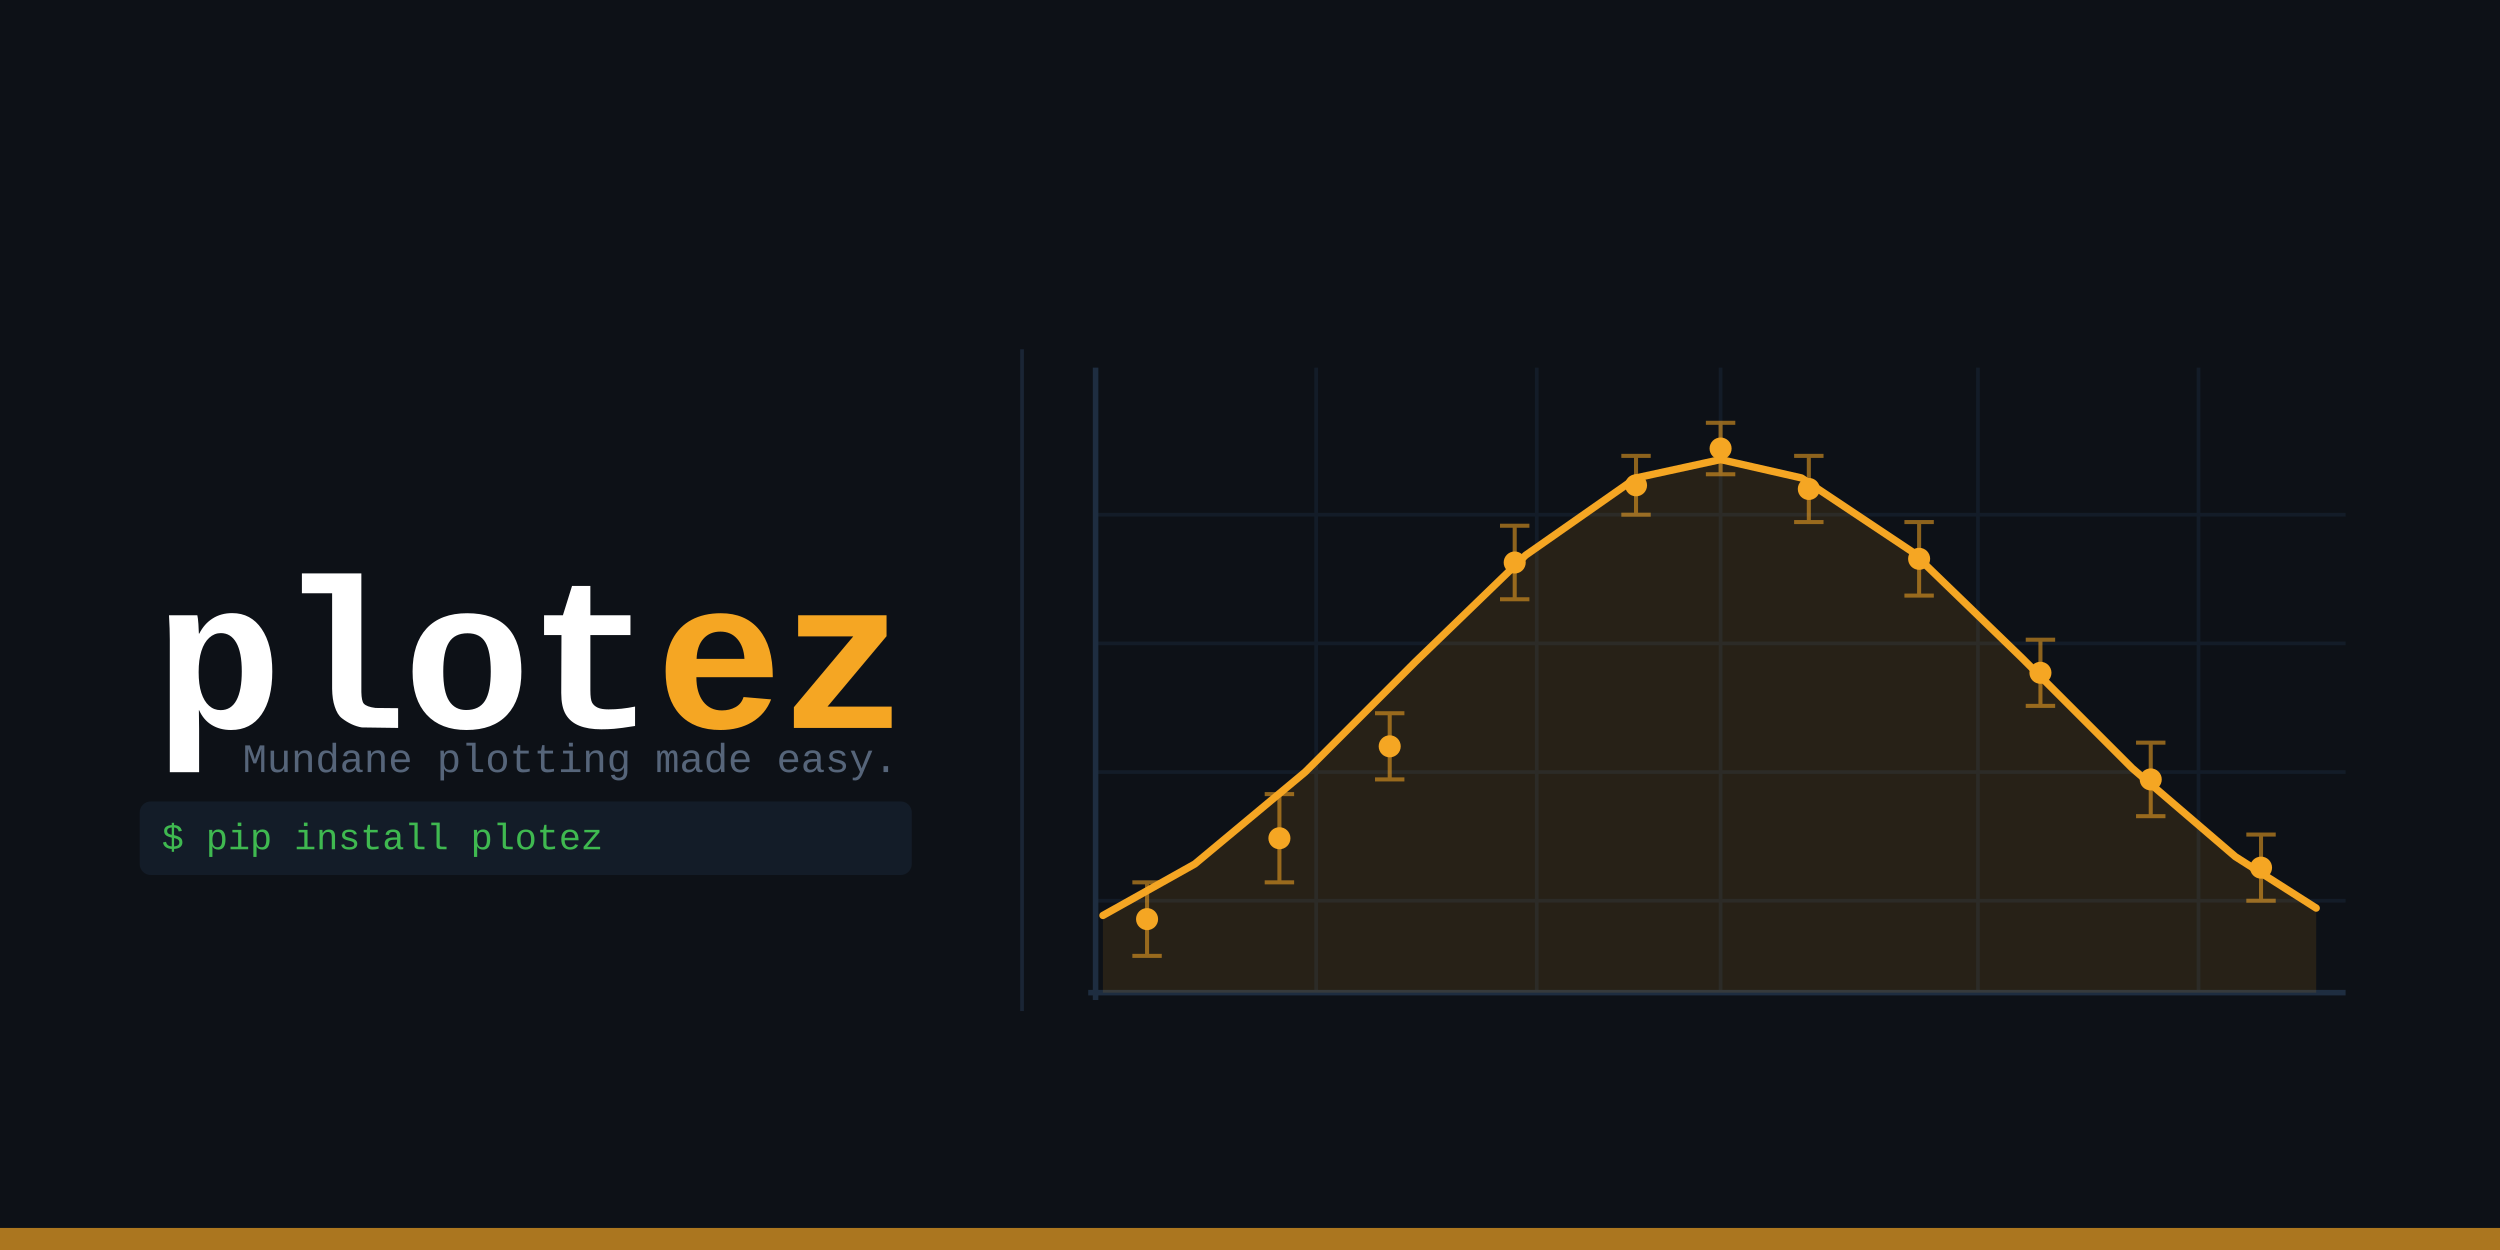
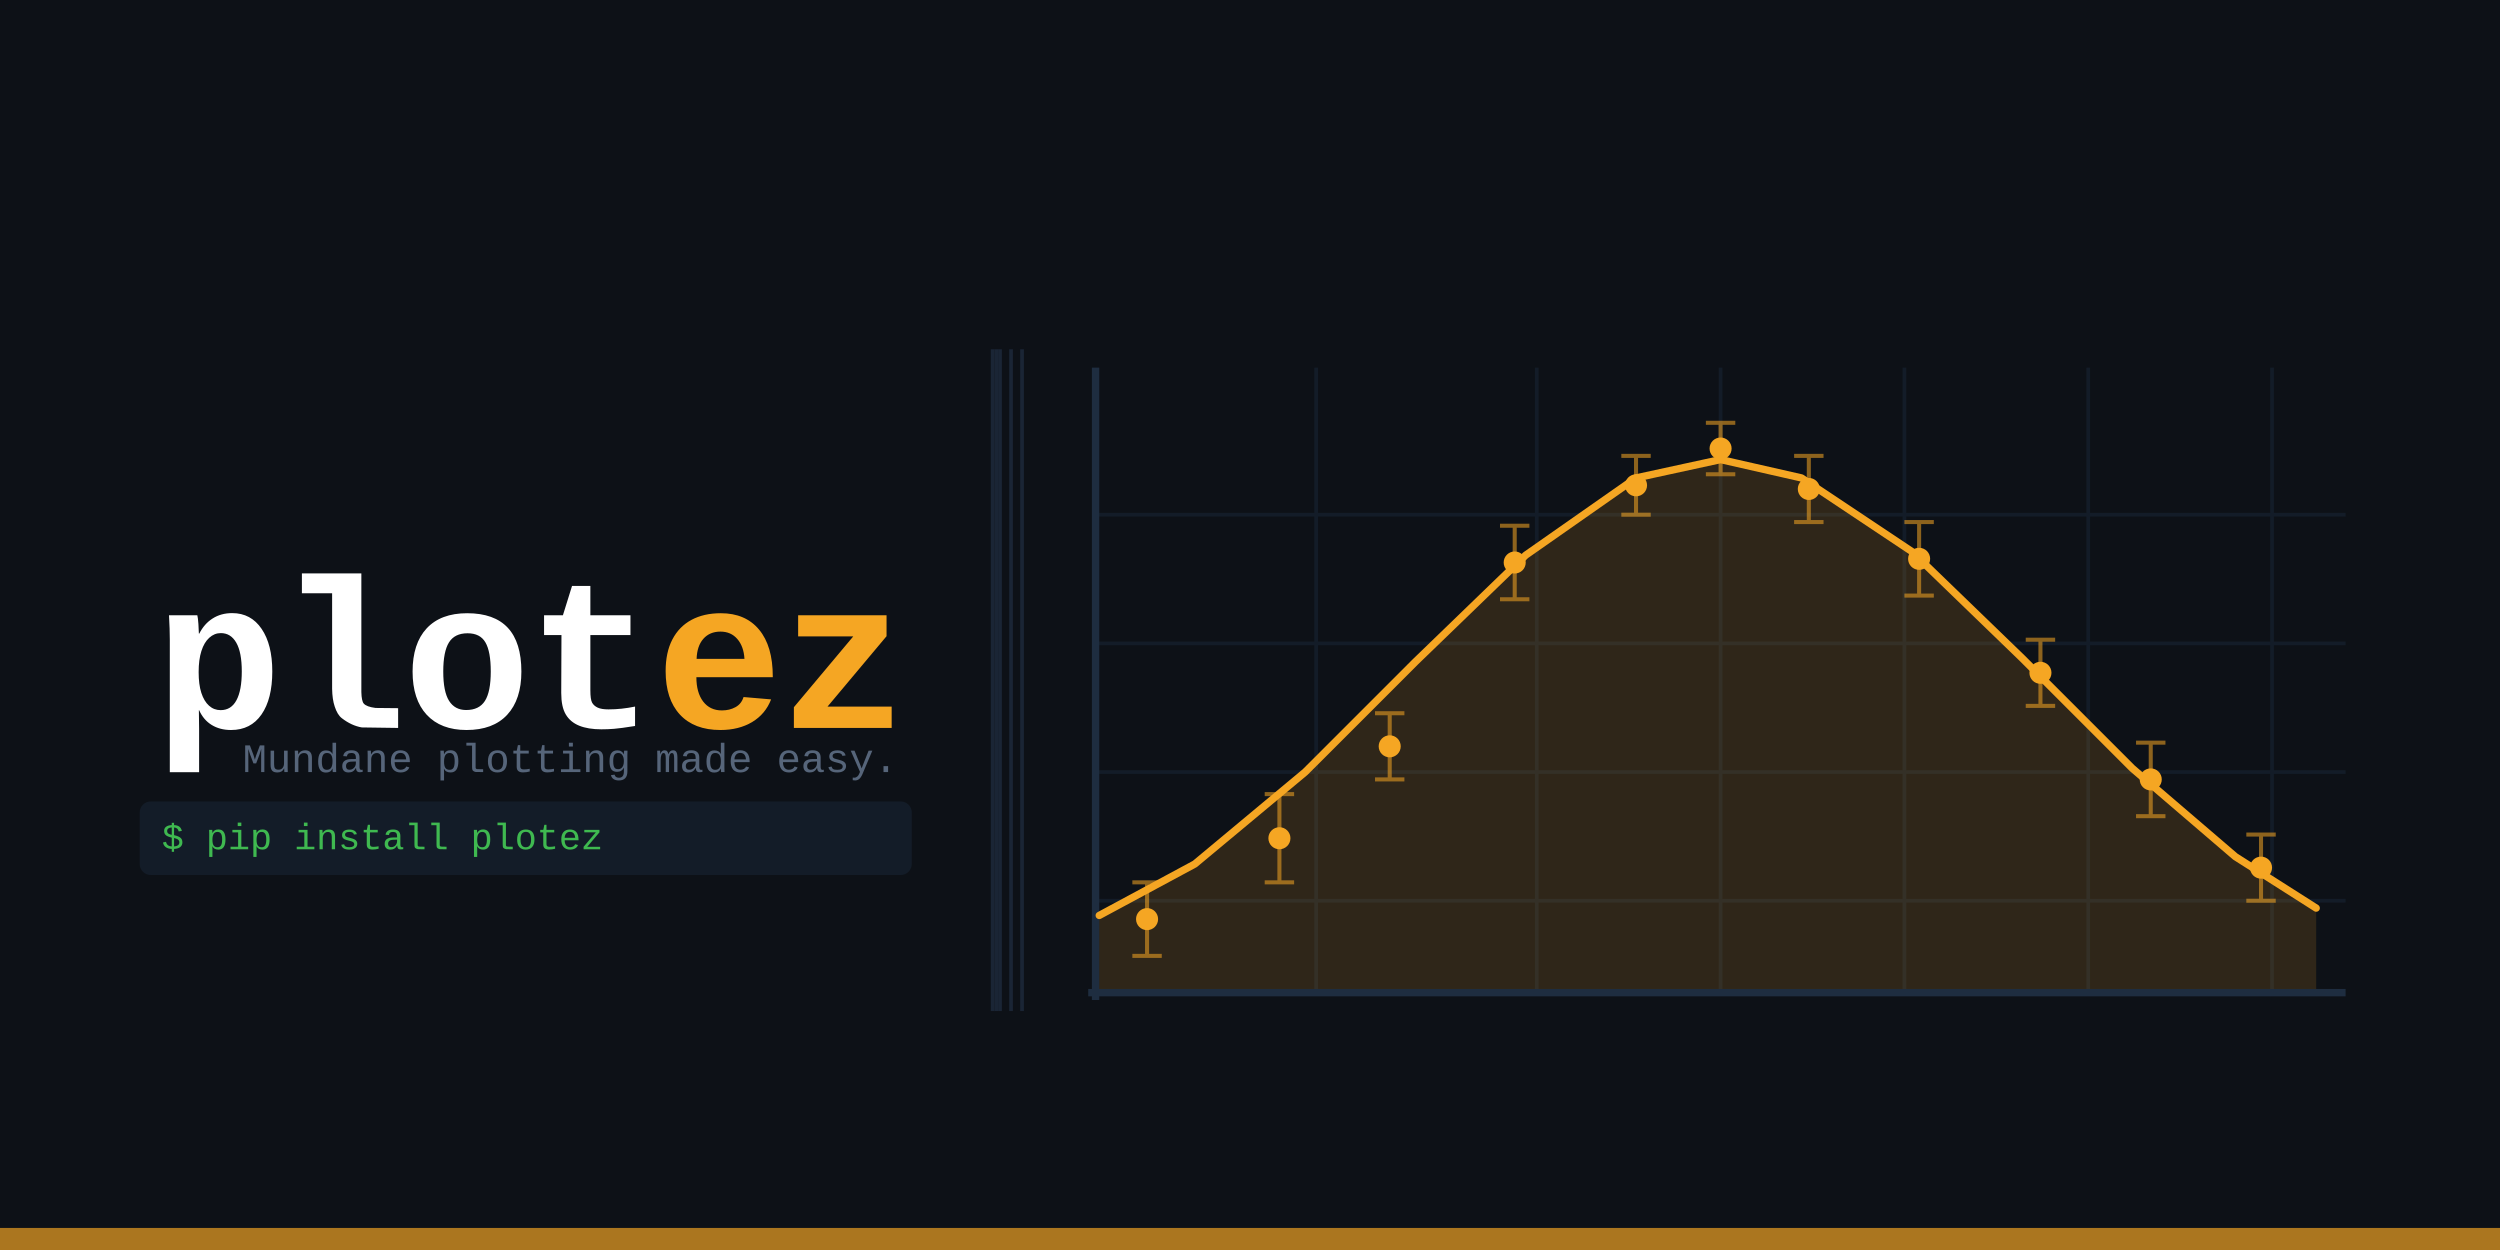
<svg xmlns="http://www.w3.org/2000/svg" width="1280" height="640" viewBox="0 0 680 340" style="width:100%;height:auto;display:block;" role="img">
  <rect width="680" height="340" fill="#0D1117" />
  <g transform="translate(0 50)">
+     <line x1="270" y1="45" x2="270" y2="225" stroke="#1A2535" stroke-width="1" />
+     <line x1="271" y1="45" x2="271" y2="225" stroke="#1A2535" stroke-width="1" />
+     <line x1="272" y1="45" x2="272" y2="225" stroke="#1A2535" stroke-width="1" />
+     <line x1="275" y1="45" x2="275" y2="225" stroke="#1A2535" stroke-width="1" />
    <line x1="278" y1="45" x2="278" y2="225" stroke="#1A2535" stroke-width="1" />
    <g stroke="#131C28" stroke-width="1">
      <line x1="298" y1="90" x2="638" y2="90" />
      <line x1="298" y1="125" x2="638" y2="125" />
      <line x1="298" y1="160" x2="638" y2="160" />
      <line x1="298" y1="195" x2="638" y2="195" />
      <line x1="358" y1="50" x2="358" y2="220" />
      <line x1="418" y1="50" x2="418" y2="220" />
      <line x1="468" y1="50" x2="468" y2="220" />
-       <line x1="538" y1="50" x2="538" y2="220" />
-       <line x1="598" y1="50" x2="598" y2="220" />
+       <line x1="518" y1="50" x2="518" y2="220" />
+       <line x1="568" y1="50" x2="568" y2="220" />
+       <line x1="618" y1="50" x2="618" y2="220" />
    </g>
-     <line x1="298" y1="50" x2="298" y2="222" stroke="#1E2D40" stroke-width="1.5" />
-     <line x1="296" y1="220" x2="638" y2="220" stroke="#1E2D40" stroke-width="1.5" />
-     <polygon points="300,220 300,199 325,185 355,160 385,130 415,101 445,80 468,75 490,80 520,100 550,129 580,159 608,183 630,197 630,220" fill="#F5A623" fill-opacity="0.11" />
-     <polyline points="300,199 325,185 355,160 385,130 415,101 445,80 468,75 490,80 520,100 550,129 580,159 608,183 630,197" stroke="#F5A623" stroke-width="2" fill="none" stroke-linecap="round" stroke-linejoin="round" />
+     <line x1="298" y1="50" x2="298" y2="222" stroke="#1E2D40" stroke-width="2" />
+     <line x1="296" y1="220" x2="638" y2="220" stroke="#1E2D40" stroke-width="2" />
+     <polygon points="299,219 299,199 325,185 355,160 385,130 415,101 445,80 468,75 490,80 520,100 550,129 580,159 608,183 630,197 630,219" fill="#F5A623" fill-opacity="0.15" />
+     <polyline points="299,199 325,185 355,160 385,130 415,101 445,80 468,75 490,80 520,100 550,129 580,159 608,183 630,197" stroke="#F5A623" stroke-width="2" fill="none" stroke-linecap="round" stroke-linejoin="round" />
    <g stroke="#F5A623" stroke-width="1.1" opacity="0.55">
      <line x1="312" y1="190" x2="312" y2="210" />
      <line x1="308" y1="190" x2="316" y2="190" />
      <line x1="308" y1="210" x2="316" y2="210" />
      <line x1="348" y1="166" x2="348" y2="190" />
      <line x1="344" y1="166" x2="352" y2="166" />
      <line x1="344" y1="190" x2="352" y2="190" />
      <line x1="378" y1="144" x2="378" y2="162" />
      <line x1="374" y1="144" x2="382" y2="144" />
      <line x1="374" y1="162" x2="382" y2="162" />
      <line x1="412" y1="93" x2="412" y2="113" />
      <line x1="408" y1="93" x2="416" y2="93" />
      <line x1="408" y1="113" x2="416" y2="113" />
      <line x1="445" y1="74" x2="445" y2="90" />
      <line x1="441" y1="74" x2="449" y2="74" />
      <line x1="441" y1="90" x2="449" y2="90" />
      <line x1="468" y1="65" x2="468" y2="79" />
      <line x1="464" y1="65" x2="472" y2="65" />
      <line x1="464" y1="79" x2="472" y2="79" />
      <line x1="492" y1="74" x2="492" y2="92" />
      <line x1="488" y1="74" x2="496" y2="74" />
      <line x1="488" y1="92" x2="496" y2="92" />
      <line x1="522" y1="92" x2="522" y2="112" />
      <line x1="518" y1="92" x2="526" y2="92" />
      <line x1="518" y1="112" x2="526" y2="112" />
      <line x1="555" y1="124" x2="555" y2="142" />
      <line x1="551" y1="124" x2="559" y2="124" />
      <line x1="551" y1="142" x2="559" y2="142" />
      <line x1="585" y1="152" x2="585" y2="172" />
      <line x1="581" y1="152" x2="589" y2="152" />
      <line x1="581" y1="172" x2="589" y2="172" />
      <line x1="615" y1="177" x2="615" y2="195" />
      <line x1="611" y1="177" x2="619" y2="177" />
      <line x1="611" y1="195" x2="619" y2="195" />
    </g>
    <g fill="#F5A623">
      <circle cx="312" cy="200" r="3" />
      <circle cx="348" cy="178" r="3" />
      <circle cx="378" cy="153" r="3" />
      <circle cx="412" cy="103" r="3" />
      <circle cx="445" cy="82" r="3" />
      <circle cx="468" cy="72" r="3" />
      <circle cx="492" cy="83" r="3" />
      <circle cx="522" cy="102" r="3" />
      <circle cx="555" cy="133" r="3" />
      <circle cx="585" cy="162" r="3" />
      <circle cx="615" cy="186" r="3" />
    </g>
    <text x="42" y="148" font-family="'JetBrains Mono','Courier New',monospace" font-size="58" font-weight="700" letter-spacing="-1" fill="#FFFFFF">plot<tspan fill="#F5A623">ez</tspan>
    </text>
    <text x="66" y="160" font-family="'JetBrains Mono','Courier New',monospace" font-size="11" fill="#56657A">
        Mundane plotting made easy.
    </text>
    <rect x="38" y="168" width="210" height="20" rx="3" fill="#131C28" />
    <text x="44" y="181" font-family="'JetBrains Mono','Courier New',monospace" font-size="10" fill="#3FB950">$ pip
        install plotez
    </text>
  </g>
  <rect x="0" y="334" width="680" height="6" fill="#F5A623" opacity="0.68" />
</svg>
